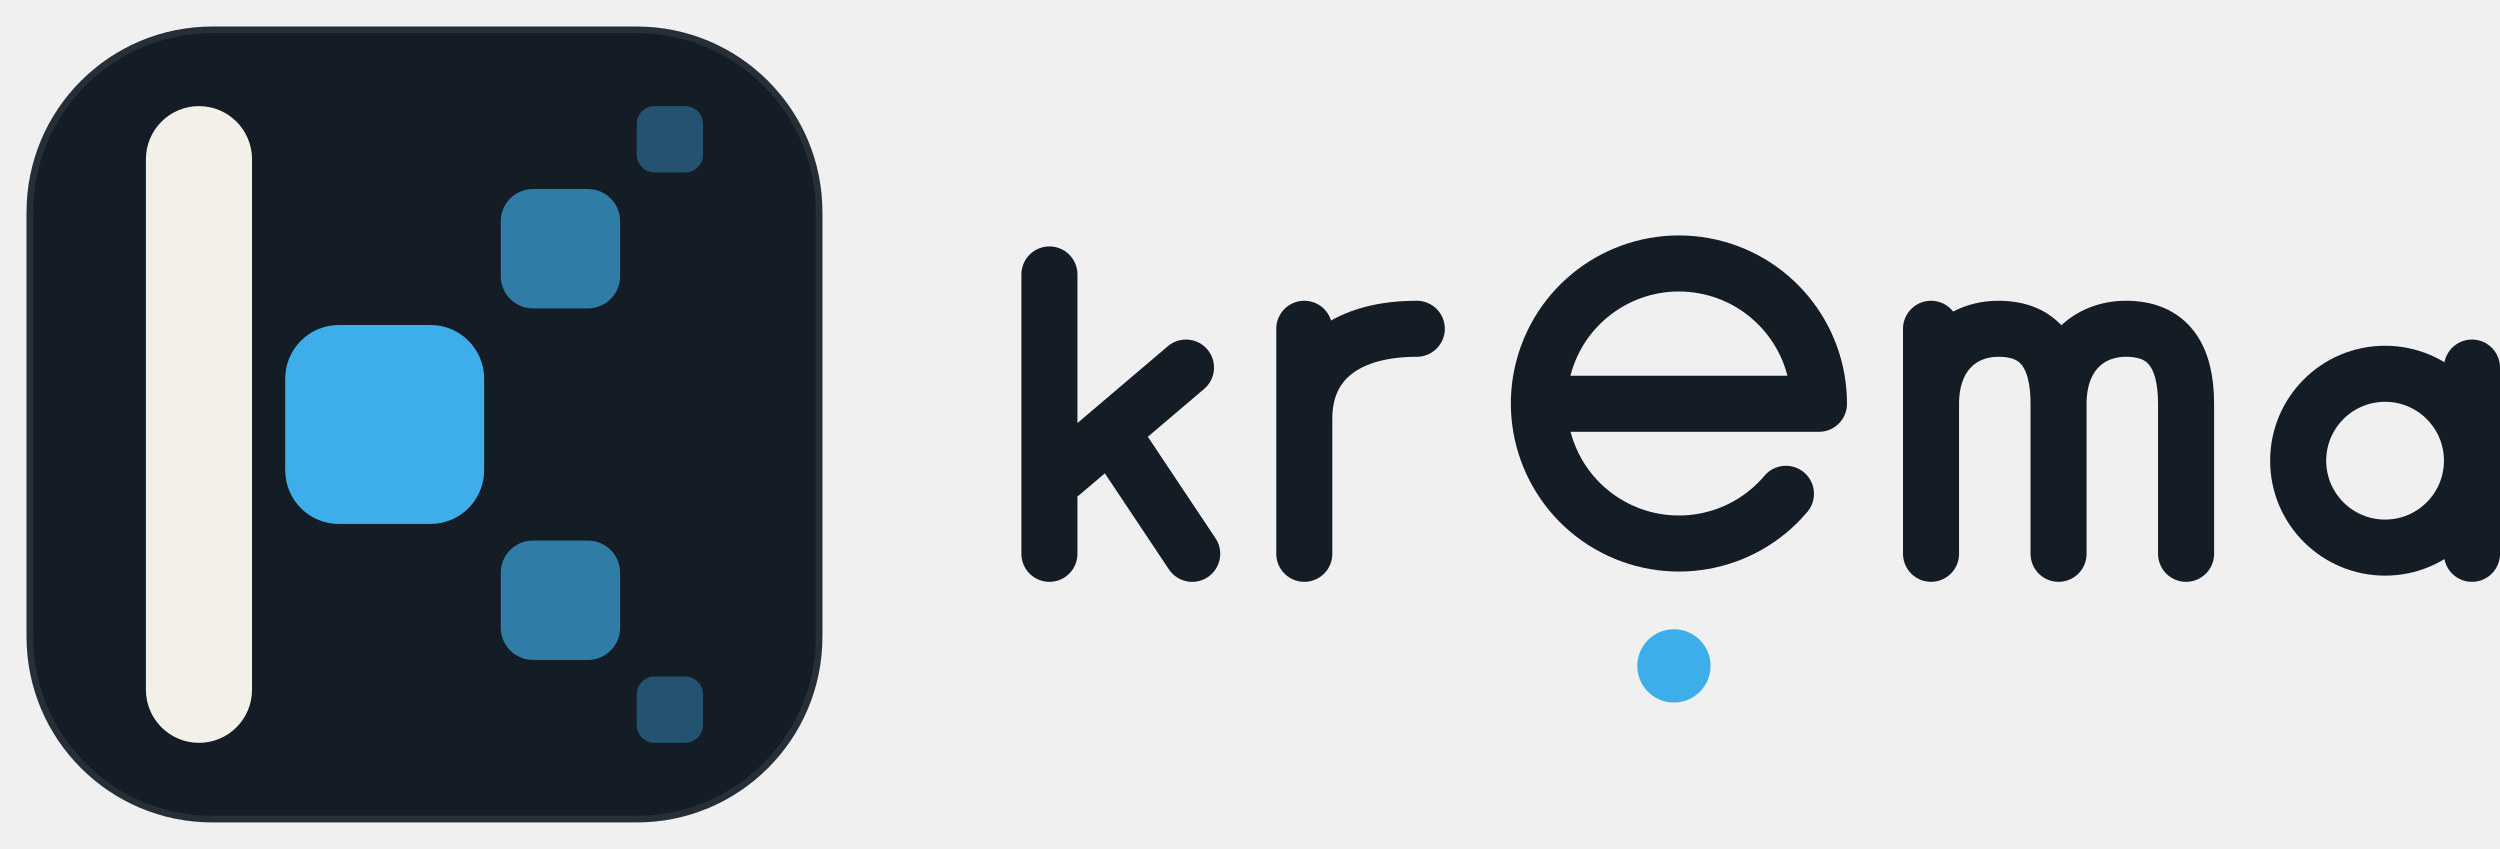
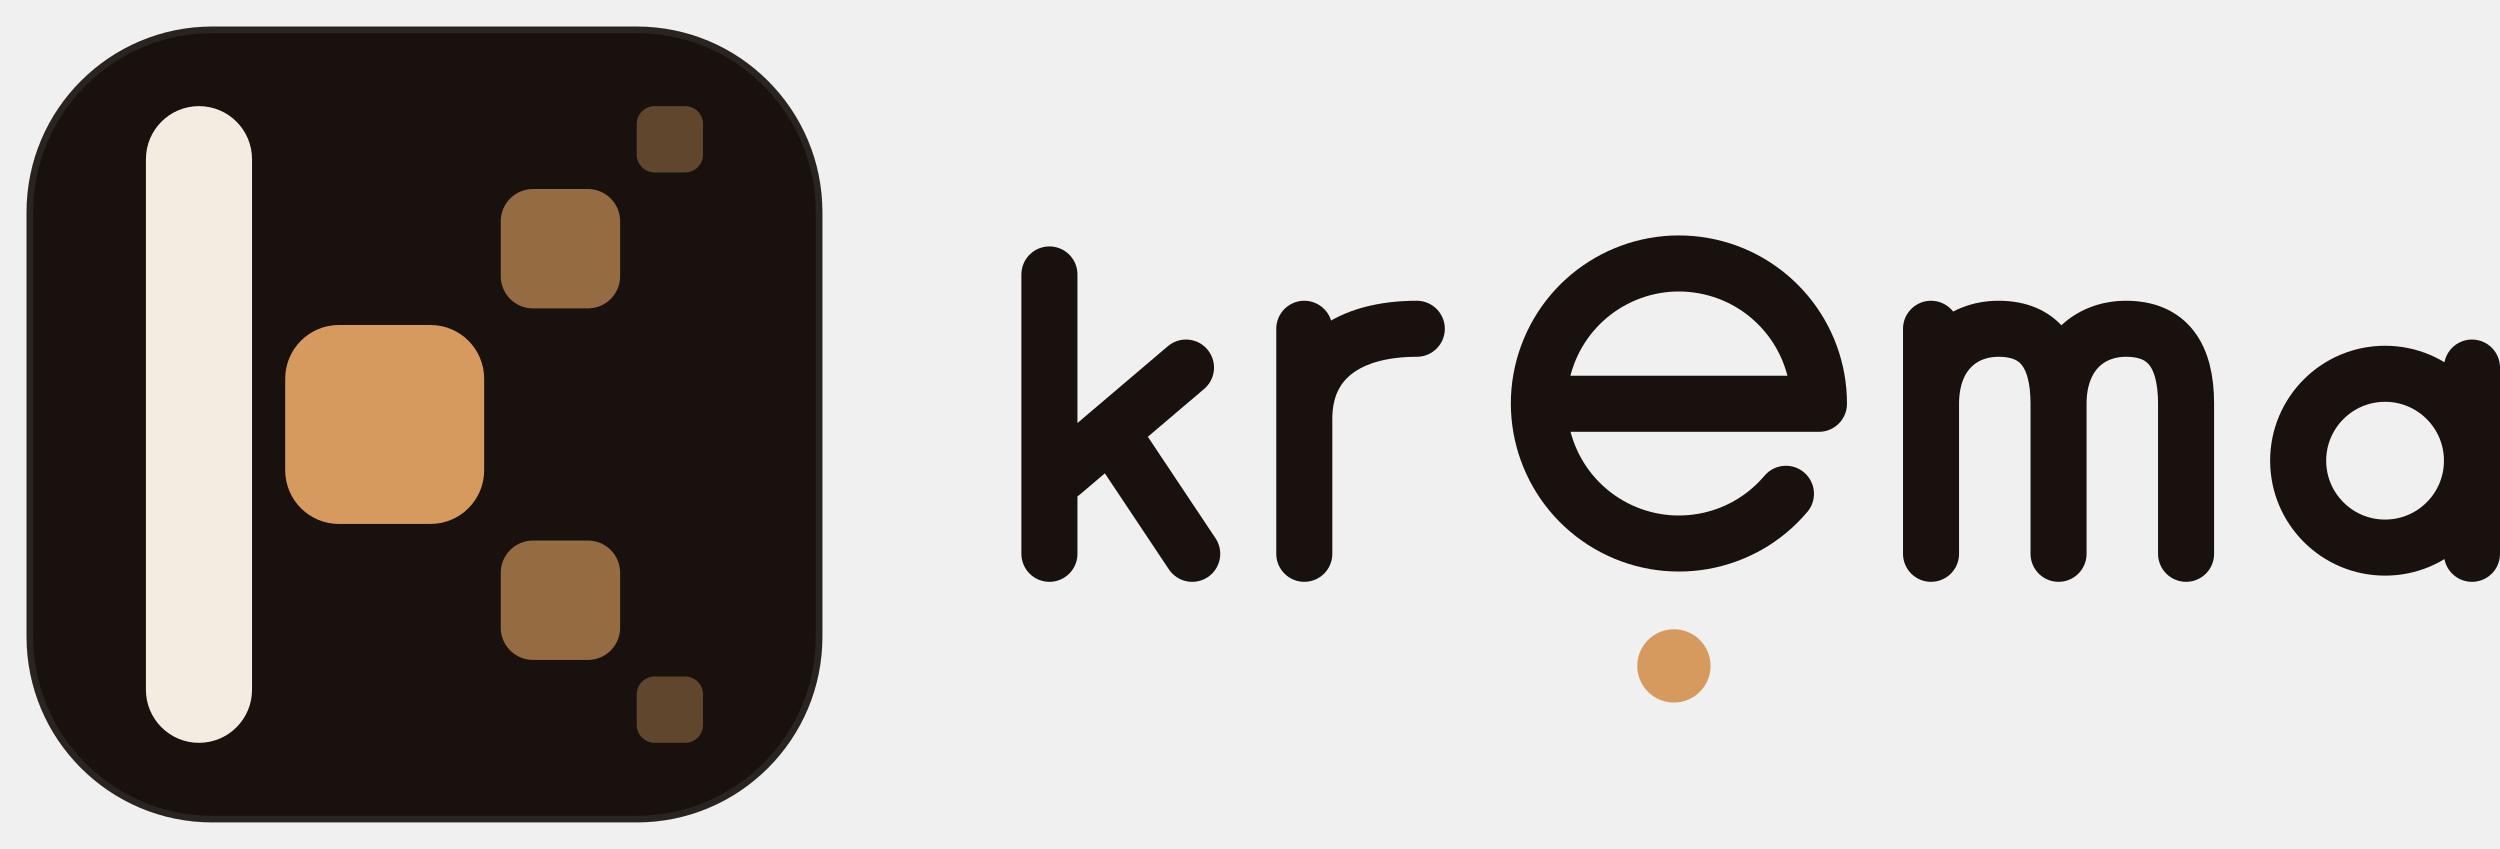
<svg xmlns="http://www.w3.org/2000/svg" viewBox="0 0 753.87 256" role="img" aria-label="Krema">
-   <rect x="8" y="8" width="240" height="240" rx="56" fill="#141C26" />
+   <rect x="8" y="8" width="240" height="240" rx="56" fill="#18110D" />
  <rect x="9" y="9" width="238" height="238" rx="55" fill="none" stroke="#FFFFFF" stroke-opacity=".08" stroke-width="2" />
-   <rect x="44" y="32" width="32" height="192" rx="16" fill="#F3F0EA" />
-   <rect x="86" y="98" width="60" height="60" rx="16.2" fill="#3DAEE9" />
-   <rect x="151" y="57" width="36" height="36" rx="9.72" fill="#3DAEE9" opacity="0.66" />
-   <rect x="151" y="163" width="36" height="36" rx="9.72" fill="#3DAEE9" opacity="0.66" />
-   <rect x="192" y="32" width="20" height="20" rx="5.4" fill="#3DAEE9" opacity="0.38" />
-   <rect x="192" y="204" width="20" height="20" rx="5.4" fill="#3DAEE9" opacity="0.38" />
+   <rect x="44" y="32" width="32" height="192" rx="16" fill="#F4ECE0" />
+   <rect x="86" y="98" width="60" height="60" rx="16.2" fill="#D69A5E" />
+   <rect x="151" y="57" width="36" height="36" rx="9.72" fill="#D69A5E" opacity="0.66" />
+   <rect x="151" y="163" width="36" height="36" rx="9.72" fill="#D69A5E" opacity="0.66" />
+   <rect x="192" y="32" width="20" height="20" rx="5.4" fill="#D69A5E" opacity="0.38" />
+   <rect x="192" y="204" width="20" height="20" rx="5.4" fill="#D69A5E" opacity="0.38" />
  <svg x="308" y="22.83" width="445.87" height="189.02" viewBox="0 -10.9 342.98 145.4">
-     <g fill="none" stroke="#141C26" stroke-linecap="round" stroke-linejoin="round">
+     <g fill="none" stroke="#18110D" stroke-linecap="round" stroke-linejoin="round">
      <path transform="translate(6.5,28) scale(0.72)" d="M0,10 V100 M44,40 L4,74 M20,61 L46,100" stroke-width="18.06" />
      <path transform="translate(65.62,13) scale(0.87)" d="M0,40 V100 M0,64 C0,48 12,40 30,40" stroke-width="14.94" />
      <path transform="translate(117.72,-16) scale(1.16)" d="M2,70 H58 A28,28 0 1 0 51.4,88" stroke-width="11.21" />
      <path transform="translate(211,13) scale(0.87)" d="M0,40 V100 M0,60 C0,47 8,40 18,40 C29,40 34,47 34,60 V100 M34,60 C34,47 42,40 52,40 C63,40 68,47 68,60 V100" stroke-width="14.94" />
      <path transform="translate(296.16,28) scale(0.72)" d="M56,40 V100 M56,70 A28,28 0 1 1 0,70 A28,28 0 1 1 56,70" stroke-width="18.06" />
    </g>
-     <circle cx="151.36" cy="126" r="8.5" fill="#3DAEE9" />
+     <circle cx="151.36" cy="126" r="8.5" fill="#D69A5E" />
  </svg>
</svg>
